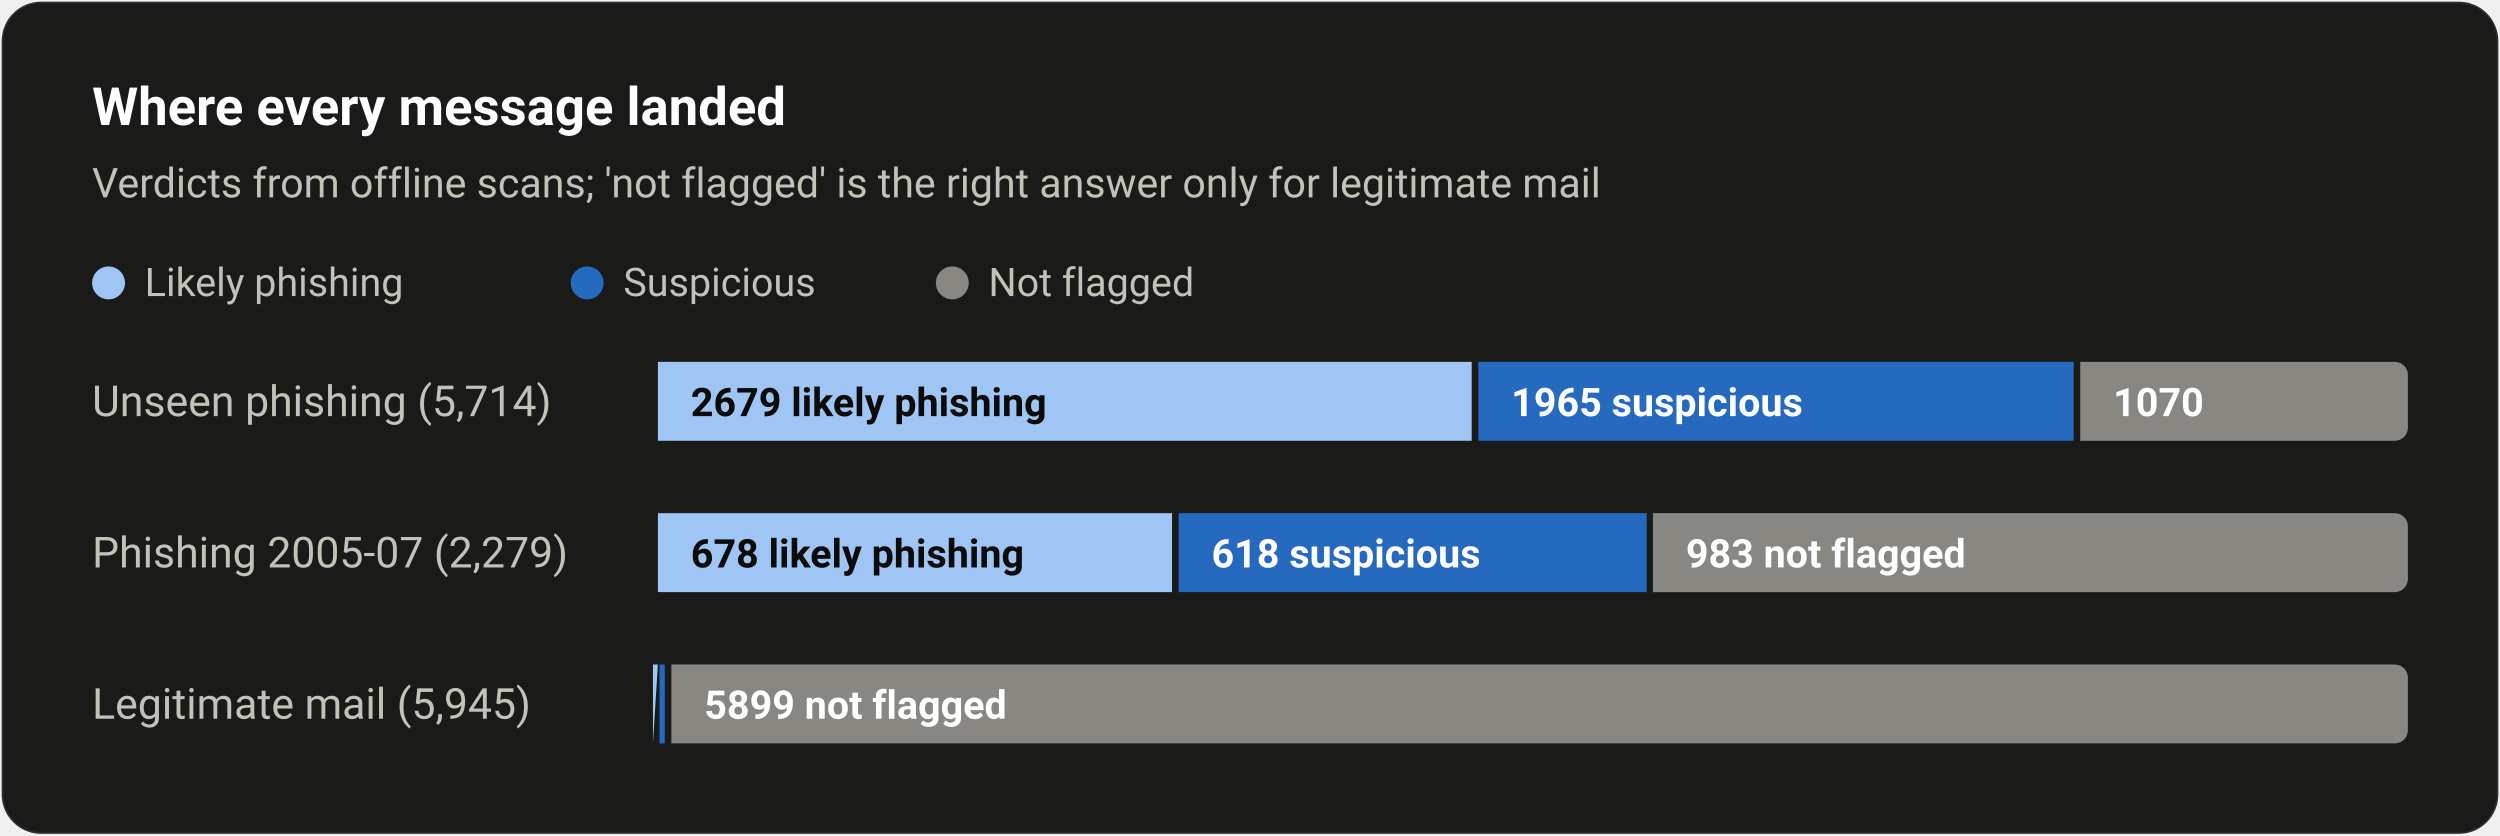
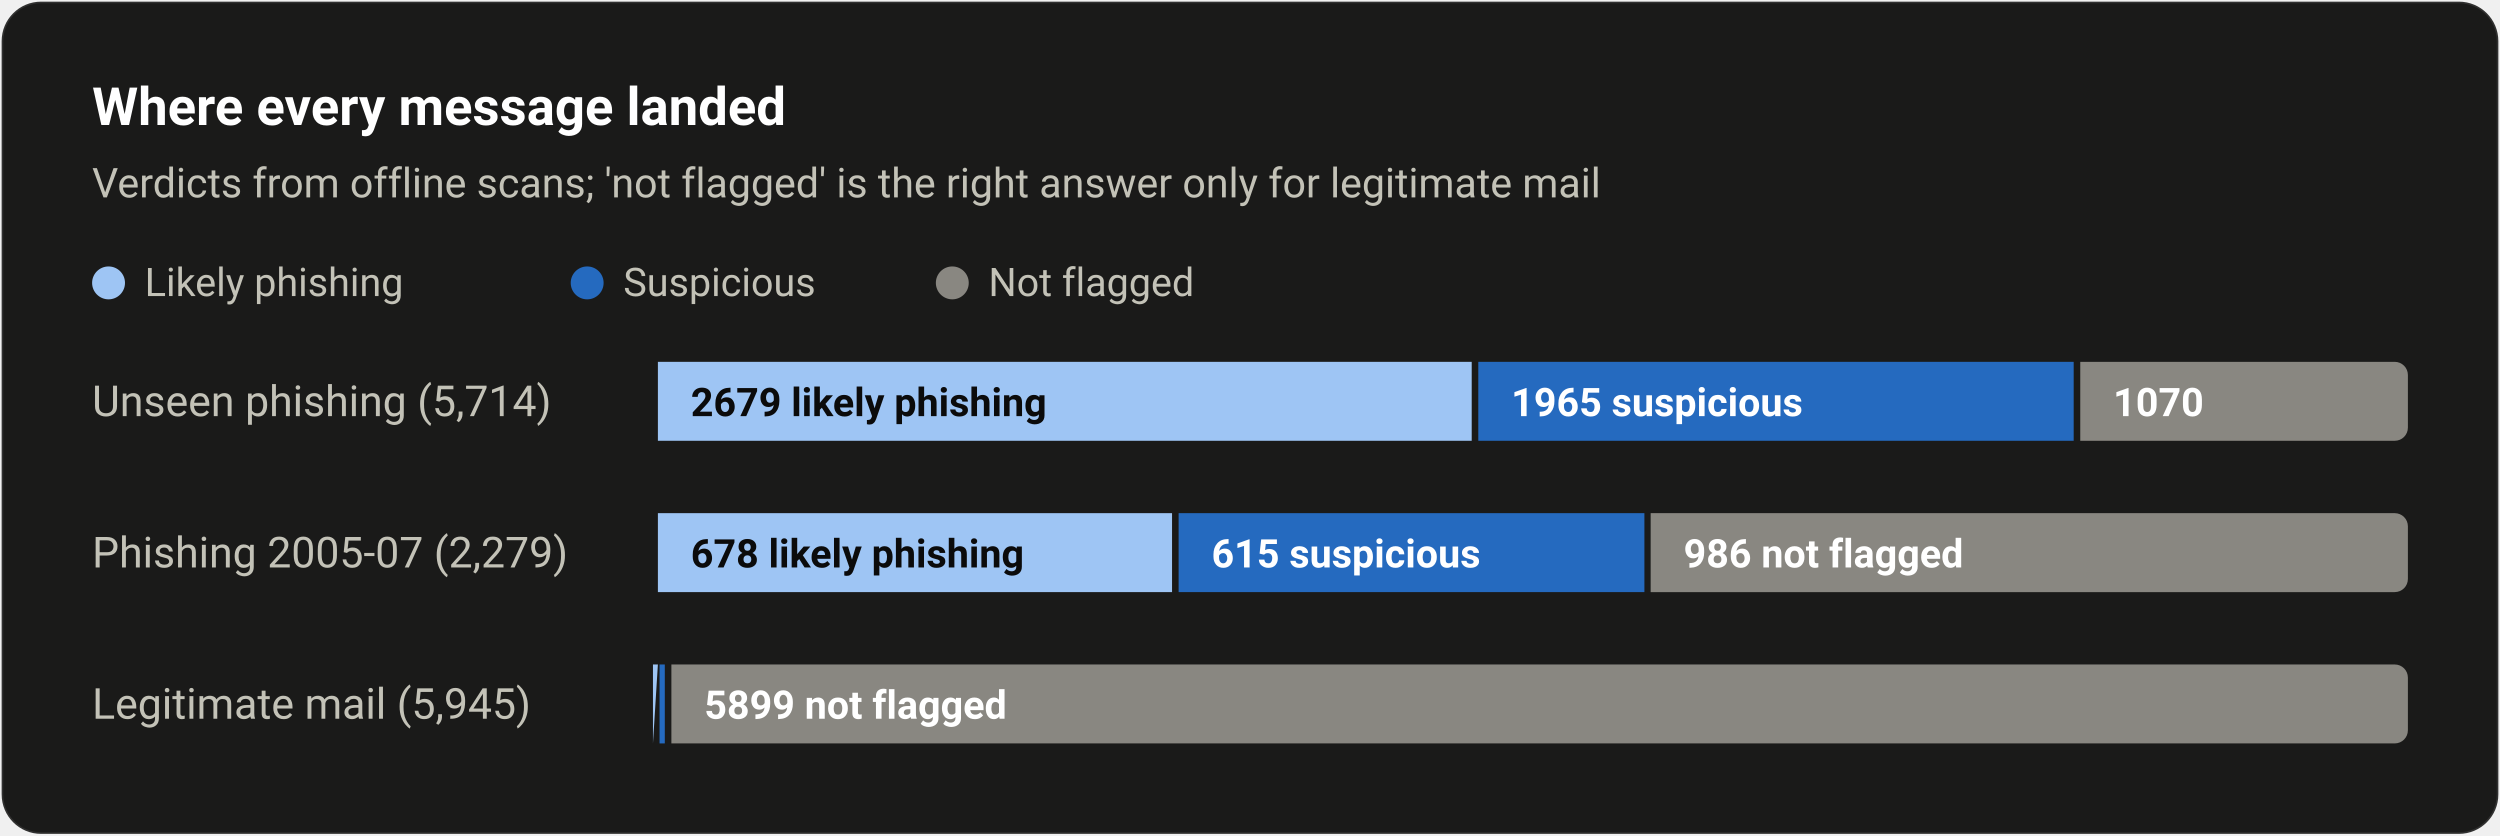
<svg xmlns="http://www.w3.org/2000/svg" width="760" height="254" viewBox="0 0 760 254" font-family="system-ui,-apple-system,'Segoe UI',Roboto,sans-serif" role="img" aria-label="Where every message landed">
  <rect x="0.5" y="0.5" width="759" height="253" rx="12" fill="#1a1a19" stroke="rgba(255,255,255,0.10)" />
  <text x="28.0" y="38.0" fill="#ffffff" font-size="16" font-weight="600" text-anchor="start">Where every message landed</text>
  <text x="28.0" y="60.0" fill="#c3c2b7" font-size="12.5" font-weight="400" text-anchor="start">Verdicts from offline scans; 'not flagged' is the right answer only for legitimate mail</text>
  <circle cx="33.0" cy="86.0" r="5" fill="#9ec5f4" />
  <text x="44.0" y="90.0" fill="#c3c2b7" font-size="12" font-weight="400" text-anchor="start">Likely phishing</text>
  <circle cx="178.5" cy="86.0" r="5" fill="#256abf" />
  <text x="189.5" y="90.0" fill="#c3c2b7" font-size="12" font-weight="400" text-anchor="start">Suspicious</text>
  <circle cx="289.5" cy="86.0" r="5" fill="#898781" />
  <text x="300.5" y="90.0" fill="#c3c2b7" font-size="12" font-weight="400" text-anchor="start">Not flagged</text>
  <text x="28.0" y="126.5" fill="#c3c2b7" font-size="13" font-weight="400" text-anchor="start">Unseen phishing (5,714)</text>
  <path d="M200.0 110.0 h247.4 v24 h-247.4 z" fill="#9ec5f4" />
  <text x="210.0" y="126.5" fill="#0b0b0b" font-size="12" font-weight="600" text-anchor="start">2679 likely phishing</text>
  <path d="M449.4 110.0 h181.0 v24 h-181.0 z" fill="#256abf" />
  <text x="459.4" y="126.5" fill="#ffffff" font-size="12" font-weight="600" text-anchor="start">1965 suspicious</text>
  <path d="M632.4 110.0 h95.6 a4 4 0 0 1 4 4 v16.0 a4 4 0 0 1 -4 4 h-95.6 z" fill="#898781" />
  <text x="642.4" y="126.5" fill="#ffffff" font-size="12" font-weight="600" text-anchor="start">1070</text>
  <text x="28.0" y="172.5" fill="#c3c2b7" font-size="13" font-weight="400" text-anchor="start">Phishing 2005-07 (2,279)</text>
  <path d="M200.0 156.0 h156.3 v24 h-156.3 z" fill="#9ec5f4" />
  <text x="210.0" y="172.5" fill="#0b0b0b" font-size="12" font-weight="600" text-anchor="start">678 likely phishing</text>
-   <path d="M358.3 156.0 h142.3 v24 h-142.3 z" fill="#256abf" />
-   <text x="368.3" y="172.5" fill="#ffffff" font-size="12" font-weight="600" text-anchor="start">618 suspicious</text>
-   <path d="M502.5 156.0 h225.5 a4 4 0 0 1 4 4 v16.0 a4 4 0 0 1 -4 4 h-225.5 z" fill="#898781" />
-   <text x="512.5" y="172.5" fill="#ffffff" font-size="12" font-weight="600" text-anchor="start">983 not flagged</text>
+   <path d="M358.3 156.0 h141.6 v24 h-141.6 z" fill="#256abf" />
+   <text x="368.3" y="172.5" fill="#ffffff" font-size="12" font-weight="600" text-anchor="start">615 suspicious</text>
+   <path d="M501.8 156.0 h226.2 a4 4 0 0 1 4 4 v16.0 a4 4 0 0 1 -4 4 h-226.2 z" fill="#898781" />
+   <text x="511.8" y="172.5" fill="#ffffff" font-size="12" font-weight="600" text-anchor="start">986 not flagged</text>
  <text x="28.0" y="218.5" fill="#c3c2b7" font-size="13" font-weight="400" text-anchor="start">Legitimate mail (5,945)</text>
  <path d="M200.0 202.0 h-1.5 v24 h--1.5 z" fill="#9ec5f4" />
  <path d="M200.5 202.0 h1.6 v24 h-1.6 z" fill="#256abf" />
  <path d="M204.1 202.0 h523.9 a4 4 0 0 1 4 4 v16.0 a4 4 0 0 1 -4 4 h-523.9 z" fill="#898781" />
  <text x="214.1" y="218.5" fill="#ffffff" font-size="12" font-weight="600" text-anchor="start">5899 not flagged</text>
</svg>
